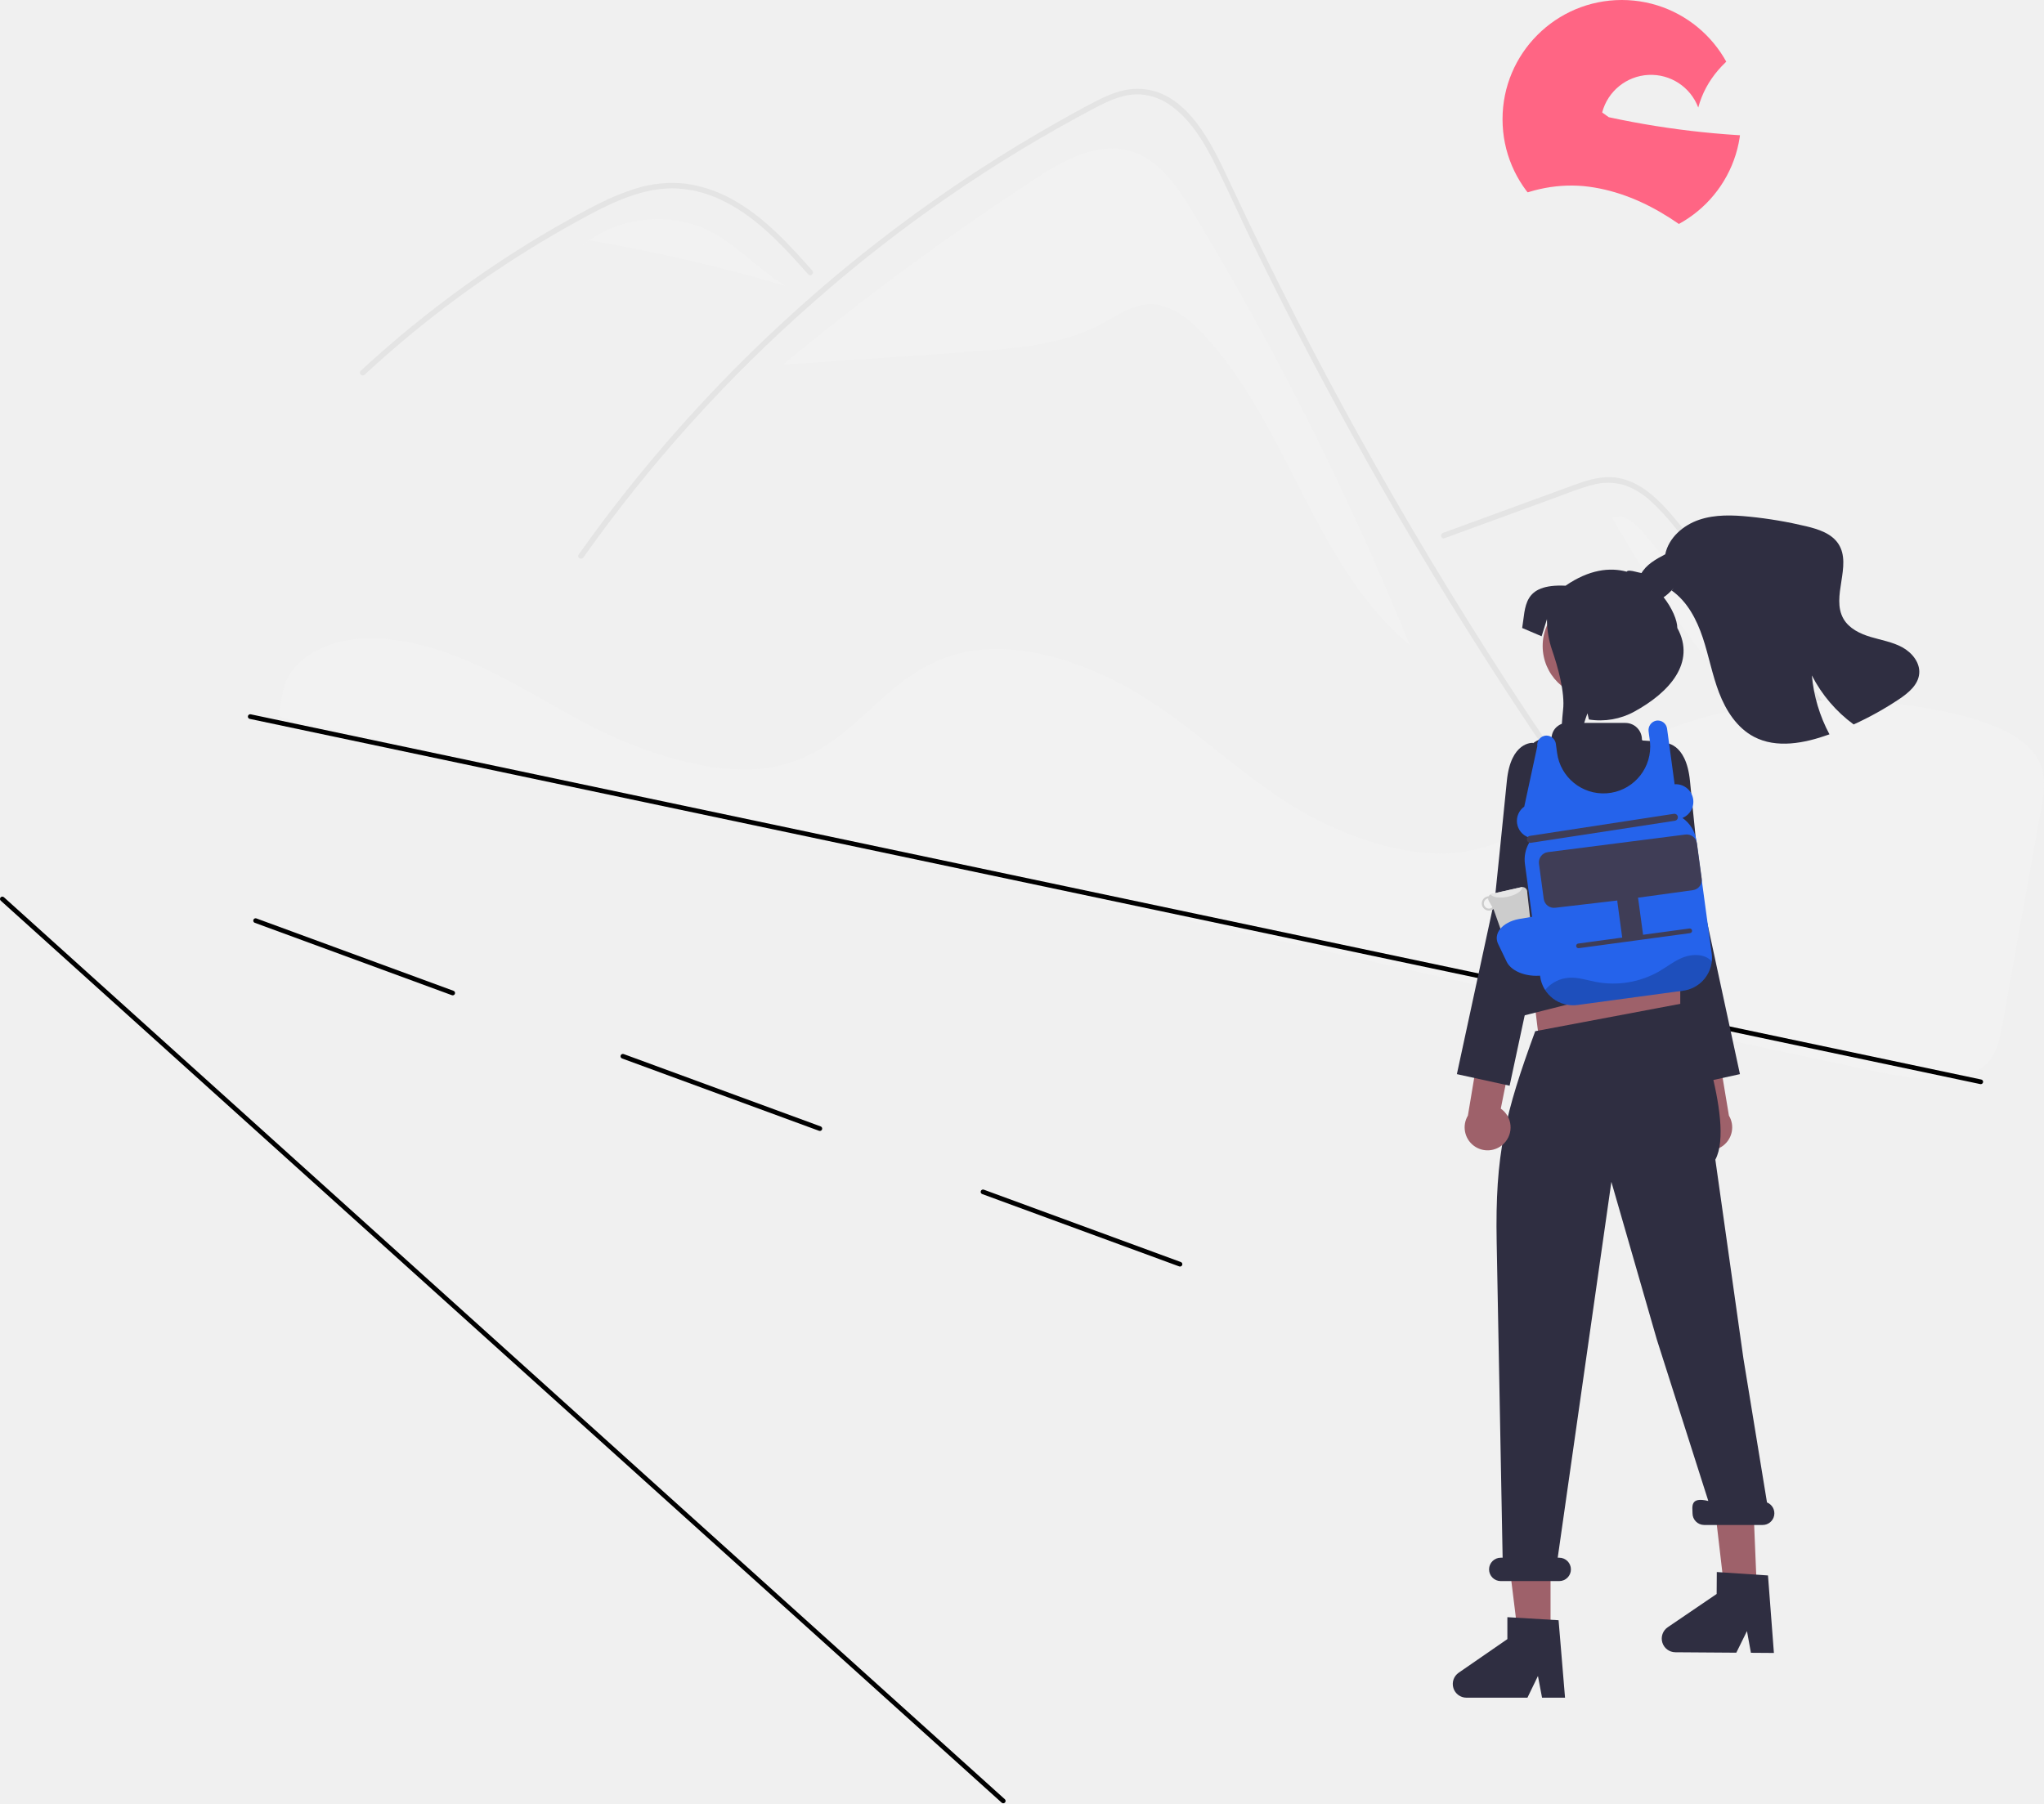
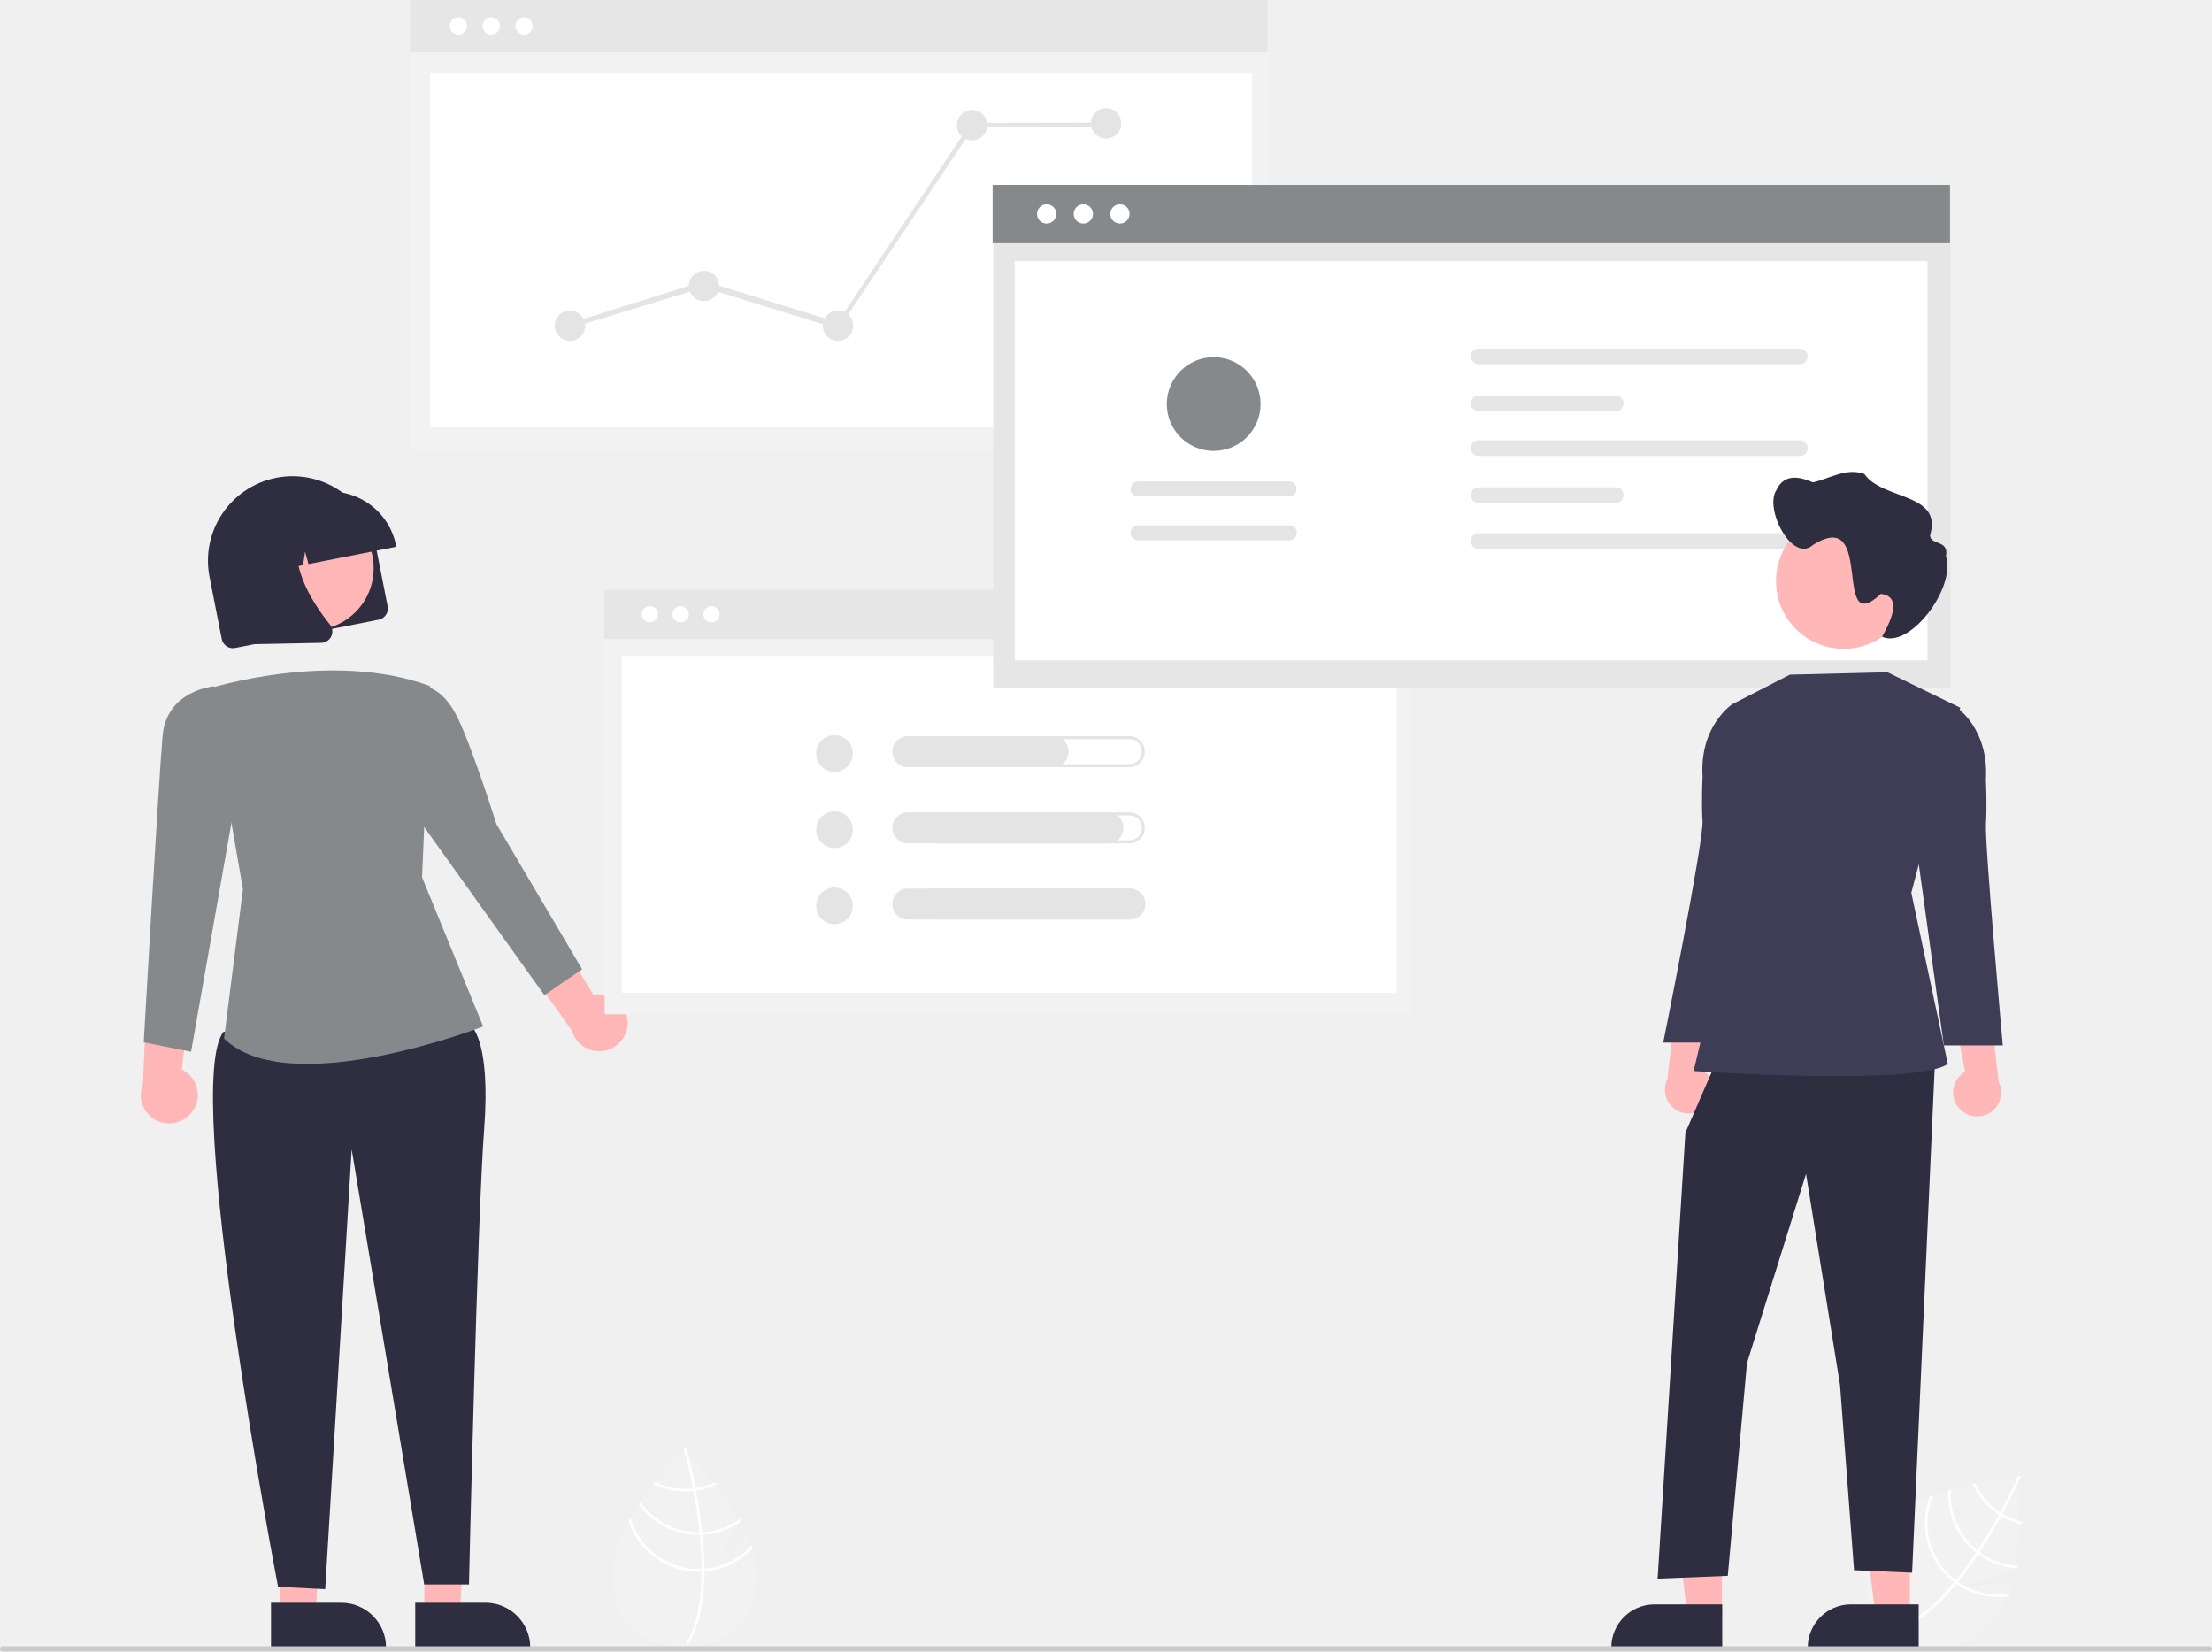
- <svg xmlns="http://www.w3.org/2000/svg" data-name="Layer 1" width="874.039" height="771.292" viewBox="0 0 874.039 771.292">
-   <path d="M673.062,155.137c-6.611-10.934-14.444-22.608-26.712-26.178-14.207-4.135-28.802,4.079-41.181,12.184a1200.013,1200.013,0,0,0-106.794,78.684l.037.424q39.846-2.748,79.691-5.496c19.192-1.324,39.044-2.83,56.005-11.909,6.436-3.445,12.71-8.047,20.003-8.368,9.061-.398,16.962,5.93,23.17,12.541,36.727,39.109,47.355,98.916,88.558,133.276A1307.621,1307.621,0,0,0,673.062,155.137Z" transform="translate(-162.9803 -64.354)" fill="#f2f2f2" />
-   <path d="M898.816,486.852c-4.061-5.128-5.721-6.33-9.727-11.505Q840.159,412.063,797.108,344.504q-29.241-45.883-55.583-93.529-12.541-22.651-24.394-45.658-9.198-17.839-17.985-35.891c-1.675-3.437-3.303-6.891-4.923-10.352-3.817-8.139-7.563-16.318-11.585-24.346-4.583-9.151-10.162-18.744-18.578-24.891a25.346,25.346,0,0,0-13.204-5.081c-6.851-.443-13.173,2.386-19.115,5.476a615.324,615.324,0,0,0-120.996,83.438A629.917,629.917,0,0,0,412.444,302.789c-.869,1.241-2.924.055-2.047-1.193q5.18-7.325,10.565-14.492A633.399,633.399,0,0,1,582.67,136.269q15.73-10.194,32.051-19.431c5.484-3.106,10.992-6.171,16.594-9.048,5.492-2.821,11.324-5.358,17.598-5.452,21.351-.332,32.407,23.848,40,40.119q3.58,7.681,7.246,15.314,13.856,28.981,28.779,57.432,9.21,17.566,18.823,34.927,29.917,54.062,63.596,105.935c29.743,45.808,59.25,86.275,93.134,129.112C901.424,486.362,899.756,488.053,898.816,486.852Z" transform="translate(-162.9803 -64.354)" fill="#e4e4e4" />
-   <path d="M508.636,181.73c-1.24-1.383-2.473-2.766-3.722-4.149-9.846-10.889-20.411-21.652-33.931-27.894a49.228,49.228,0,0,0-20.624-4.781c-7.38.024-14.595,1.96-21.414,4.67-3.224,1.288-6.377,2.75-9.482,4.307-3.548,1.786-7.033,3.69-10.502,5.61q-9.767,5.405-19.281,11.284-18.93,11.699-36.674,25.184-9.198,6.993-18.017,14.445-8.202,6.922-16.073,14.216c-1.122,1.035-2.797-.64-1.675-1.675,1.383-1.288,2.782-2.568,4.18-3.832q5.927-5.358,12.043-10.51,11.153-9.411,22.884-18.096,18.242-13.513,37.74-25.192,9.743-5.832,19.755-11.174c2.015-1.075,4.054-2.126,6.116-3.121a97.502,97.502,0,0,1,14.54-5.919,51.724,51.724,0,0,1,21.96-2.157,57.173,57.173,0,0,1,20.261,7.009c13.275,7.42,23.572,18.894,33.591,30.091C511.323,181.184,509.655,182.867,508.636,181.73Z" transform="translate(-162.9803 -64.354)" fill="#e4e4e4" />
-   <path d="M780.643,294.569l31.811-11.635L828.249,277.157c5.144-1.881,10.276-4.023,15.593-5.37a24.6,24.6,0,0,1,14.114.18,32.529,32.529,0,0,1,11.008,6.824,89.337,89.337,0,0,1,9.029,9.642c3.439,4.133,6.827,8.308,10.23,12.47q21.068,25.765,41.86,51.755,20.792,25.989,41.306,52.198,20.564,26.274,40.845,52.767,2.484,3.246,4.965,6.494c.914,1.196,2.973.017,2.047-1.196q-20.431-26.76-41.147-53.3-20.767-26.604-41.82-52.982-21.053-26.378-42.391-52.527-5.316-6.515-10.649-13.015c-2.999-3.655-5.965-7.35-9.254-10.753-6.039-6.245-13.583-11.764-22.614-11.914-5.31-.088-10.448,1.597-15.381,3.381-5.318,1.924-10.624,3.884-15.935,5.826l-32.034,11.716-8.008,2.929c-1.421.52-.807,2.812.63,2.286Z" transform="translate(-162.9803 -64.354)" fill="#e4e4e4" />
-   <path d="M466.796,163.388c-16.166-8.308-36.868-6.681-51.723,3.699a737.726,737.726,0,0,1,83.932,19.589C487.555,179.967,478.599,169.455,466.796,163.388Z" transform="translate(-162.9803 -64.354)" fill="#f2f2f2" />
-   <path d="M414.914,167.059l-3.112,2.53c1.053-.885,2.147-1.715,3.271-2.501C415.02,167.078,414.967,167.068,414.914,167.059Z" transform="translate(-162.9803 -64.354)" fill="#f2f2f2" />
-   <path d="M867.766,294.685c-3.131-3.812-6.517-7.803-11.201-9.351l-4.373.172A496.015,496.015,0,0,0,984.306,436.543Q926.036,365.614,867.766,294.685Z" transform="translate(-162.9803 -64.354)" fill="#f2f2f2" />
-   <path d="M667.565,606.081a.992.992,0,0,1-.345-.062l-84.261-30.953a1.0 1,0,0,1,.689-1.877L667.91,604.142a1.0 1,0,0,1-.345,1.938Z" transform="translate(-162.9803 -64.354)" />
-   <path d="M513.565,548.081a.992.992,0,0,1-.345-.062l-84.261-30.953a1.0 1,0,0,1,.689-1.877L513.91,546.142a1.0 1,0,0,1-.345,1.938Z" transform="translate(-162.9803 -64.354)" />
-   <path d="M356.565,490.081a.992.992,0,0,1-.345-.062l-84.261-30.953a1.0 1,0,1,1,.689-1.877L356.91,488.142a1.0 1,0,0,1-.345,1.938Z" transform="translate(-162.9803 -64.354)" />
-   <path d="M340.778,339.738c-3.513-.785-7.07-1.405-10.583-1.837l-.511-.063c-23.321-2.777-43.01,6.958-45.796,22.645l-.495,2.838c-.309,1.795-.643,3.725-1.04,5.86-.192,1.054.867,2.132,2.407,2.476L845.649,497.037c39.607,8.564,79.087,17.024,117.337,25.144a177.652,177.652,0,0,0,21.711,3.511c10.927.926,18.927-.293,24.46-3.725l.001 0c6.877-4.253,8.607-11.157,10.019-19.078,2.846-15.997,5.877-32.793,8.897-49.538,2.661-14.758,5.316-29.477,7.832-43.574,1.478-8.369,2.281-15.869-2.879-22.891-5.596-7.598-17.581-13.494-35.623-17.527-.218-.049-.434-.097-.655-.145-56.592-12.407-117.619-2.55-151.854,24.53-3.942,3.118-7.734,6.553-11.401,9.875a158.915,158.915,0,0,1-17.302,14.232,66.95,66.95,0,0,1-10.666,5.986c-.257.125-.548.255-.851.372-.705.318-1.433.613-2.135.865a62.042,62.042,0,0,1-12.655,3.397l-.431.065c-.326.056-.678.107-1.027.147a68.206,68.206,0,0,1-7.479.589c-10.812.309-22.585-1.669-34.991-5.882a151.752,151.752,0,0,1-32.578-15.751c-10.814-6.914-20.639-14.717-30.141-22.263-4.173-3.316-8.49-6.743-12.828-10.046-.815-.622-1.618-1.23-2.434-1.842-5.313-3.969-10.177-7.354-14.871-10.348a146.281,146.281,0,0,0-37.143-17.035c-13.864-4.03-26.63-5.128-37.931-3.275a60.649,60.649,0,0,0-9.253,2.27c-13.923,4.597-23.917,13.74-33.581,22.583-12.021,10.999-24.453,22.373-44.611,25.204-23.263,3.273-53.836-7.081-74.693-17.866-6.557-3.391-13.045-7.056-19.318-10.601q-3.801-2.148-7.611-4.28c-4.993-2.785-9.099-4.982-12.918-6.915l-1.208-.614c-.673-.337-1.346-.675-2.034-1.007-4.55-2.238-8.825-4.154-13.075-5.86l-1.004-.409c-2.021-.785-3.918-1.486-5.788-2.137l-.747-.259A109.236,109.236,0,0,0,340.778,339.738Z" transform="translate(-162.9803 -64.354)" fill="#f2f2f2" />
-   <path d="M1009.981,528.062a1.009,1.009,0,0,1-.208-.021l-740-156.208a1,1,0,0,1,.413-1.957l740,156.208a1,1,0,0,1-.206,1.979Z" transform="translate(-162.9803 -64.354)" />
-   <circle cx="693.5" cy="51" r="51" fill="#ff6584" />
-   <path d="M948.516,76.224c-24.717-3.341-52.935,10.019-59.341,34.124a21.597,21.597,0,0,0-41.093,2.109l2.83,2.027a372.275,372.275,0,0,0,160.659-.726C994.377,95.688,973.233,79.565,948.516,76.224Z" transform="translate(-162.9803 -64.354)" fill="#f0f0f0" />
-   <path d="M842.516,144.224c-24.717-3.341-52.935,10.019-59.341,34.124a21.597,21.597,0,0,0-41.093,2.109l2.83,2.027a372.275,372.275,0,0,0,160.659-.726C888.377,163.688,867.233,147.565,842.516,144.224Z" transform="translate(-162.9803 -64.354)" fill="#f0f0f0" />
-   <path d="M886.872,553.437a9.76,9.76,0,0,1,1.357-14.904L872.689,461.346l17.161,5.51,12.439,74.659A9.813,9.813,0,0,1,886.872,553.437Z" transform="translate(-162.9803 -64.354)" fill="#9e616a" />
-   <path d="M863.926,390.13l10.648-8.037s9.393-.665,11.056,16.274,5.079,49.95,5.079,49.95l16.293,75.463-22.554,4.95-17.451-81.438-10.469-24.184Z" transform="translate(-162.9803 -64.354)" fill="#2f2e41" />
-   <polygon points="718.5 449 658.5 448 653.5 407 718.5 407 718.5 449" fill="#9e616a" />
-   <polygon points="663.032 699.832 649.181 699.831 642.591 646.404 663.034 646.405 663.032 699.832" fill="#9e616a" />
-   <polygon points="751.276 680.645 737.425 680.548 731.21 627.076 749.225 631.209 751.276 680.645" fill="#9e616a" />
-   <polygon points="707.954 371.691 711.092 379.851 710.465 388.011 649.04 409.286 652.088 373.574 658.993 365.414 707.954 371.691" fill="#ffb6b6" />
-   <circle cx="681.602" cy="276.32" r="21.938" fill="#9e616a" />
-   <path d="M832.208,790.486h-9.829l-1.754-9.279-4.493,9.279H790.064a5.86,5.86,0,0,1-3.33-10.682l20.817-14.377v-9.381l21.896,1.307Z" transform="translate(-162.9803 -64.354)" fill="#2f2e41" />
-   <path d="M921.523,771.351l-9.828-.069-1.689-9.292-4.558,9.248-26.067-.182a5.86,5.86,0,0,1-3.255-10.705l20.917-14.231.066-9.381,21.886,1.46Z" transform="translate(-162.9803 -64.354)" fill="#2f2e41" />
-   <path d="M918.566,706.973l-10.086-61.619-12-85c8.788-16.32-11-67-11-67l-2.793.134L819.467,505.415l.014-.061c-12.931,35.268-17.215,52.691-16.506,90.248l2.547,135.01h-.799a5,5,0,0,0,0,10h25a5,5,0,0,0,0-10h-.645l22.947-160.757L871.48,637.354l22,69c-8-2-6.758,2.634-6.758,5.258a5,5,0,0,0,5,5h25a4.995,4.995,0,0,0,1.844-9.639Z" transform="translate(-162.9803 -64.354)" fill="#2f2e41" />
-   <path d="M890.403,495.979l-2-20a3.987,3.987,0,0,0-3.605-2.995c-.833-9.527-4.339-50.629-4.549-52.421l-.008-.076-1.594-34.058a5.037,5.037,0,0,0-4.703-4.79l-8.421-.55a.446.446,0,0,1-.431-.445,7.081,7.081,0,0,0-7.081-7.081H833.08a6.63,6.63,0,0,0-6.576,5.804.44.44,0,0,1-.448.396l-.003-0a11.845,11.845,0,0,0-11.915,9.824c-3.408,19.831-10.239,64.84-6.862,89.862,1.176,8.711-1.359,1.812-1.803,9.1a5.365,5.365,0,0,0,1.336,3.89c-2.058.598-2.856,2.821-2.328,4.916l-.438-.108a4,4,0,0,0,4.856,2.901L885.502,480.836C887.644,480.296,890.943,498.121,890.403,495.979Z" transform="translate(-162.9803 -64.354)" fill="#2f2e41" />
-   <path d="M806.089,553.437a9.76,9.76,0,0,0-1.357-14.904l15.54-77.187-17.161,5.51-12.439,74.659A9.813,9.813,0,0,0,806.089,553.437Z" transform="translate(-162.9803 -64.354)" fill="#9e616a" />
-   <path d="M829.034,390.13l-10.648-8.037s-9.393-.665-11.056,16.274-5.079,49.95-5.079,49.95l-16.293,75.463,22.554,4.95,17.451-81.438,10.469-24.184Z" transform="translate(-162.9803 -64.354)" fill="#2f2e41" />
-   <path d="M868.076,321.166c4.087,1.217,7.9-2.202,10.745-5.441l-1.011,1.2c6.692,4.713,10.693,12.39,13.289,20.161,2.596,7.763,4.044,15.894,6.975,23.546,2.93,7.643,7.66,15.037,14.9,18.85,9.699,5.107,21.583,2.785,31.9-.9.137-.051.266-.094.403-.146a65.737,65.737,0,0,1-7.523-25.191,59.771,59.771,0,0,0,17.873,20.967,137.213,137.213,0,0,0,19.381-10.779c3.984-2.665,8.183-6.109,8.645-10.882.471-4.738-3.067-9.065-7.24-11.344-4.173-2.279-8.971-3.05-13.529-4.421-4.55-1.362-9.194-3.599-11.584-7.711-5.509-9.459,3.761-22.8-2.151-32.02-2.913-4.533-8.568-6.349-13.812-7.609a182.606,182.606,0,0,0-24.317-4.104c-7.189-.72-14.617-.985-21.455,1.328-6.838,2.313-13.041,7.686-14.506,14.763-3.993,2.099-8.217,4.421-10.359,8.405C862.558,313.815,863.749,319.881,868.076,321.166Z" transform="translate(-162.9803 -64.354)" fill="#2f2e41" />
-   <path d="M874.177,319.572c3.914,4.903,6.044,10.205,6.044,13.38,8.13,14.859-3.496,27.623-18.356,35.753a30.443,30.443,0,0,1-19.45,3.391l-.622-2.654-.842,2.39s-9.675,31.954-12.866,33.828c1.211-5.687,2.598-32.017,3.272-37.567.933-7.554-2.32-18.799-4.667-25.638a40.366,40.366,0,0,1-2.21-13.1v-.195l-2.285,7.34-8.319-3.549c1.548-8.878,0-18.956,18.556-18.082,10.036-6.902,18.873-7.953,26.133-5.996.937-1.448,6.339,1.264,7.9.502" transform="translate(-162.9803 -64.354)" fill="#2f2e41" />
-   <path d="M894.95,475.58a14.211,14.211,0,0,1-12.22,12.5l-45.17,6.12a14.224,14.224,0,0,1-15.99-12.18l-6.51-48.14a14.175,14.175,0,0,1,1.8-9.04l-.31-2.34a7.49,7.49,0,0,1-1.78-13.14l5.58-25.85a4.007,4.007,0,0,1,3.82-4.54,4.113,4.113,0,0,1,4.13,3.63l.51,3.8a20.001,20.001,0,0,0,39.82-2.66,20.672,20.672,0,0,0-.18-2.71l-.5-3.74a4.15,4.15,0,0,1,3.18-4.69,3.999,3.999,0,0,1,4.71,3.4l3.23,23.8a7.492,7.492,0,0,1,3.35,14.41,14.165,14.165,0,0,1,5.97,9.74l6.52,48.15A14,14,0,0,1,894.95,475.58Z" transform="translate(-162.9803 -64.354)" fill="#2563eb" />
-   <path d="M815.906,423.559a1.502,1.502,0,0,1,1.285-1.688l61.566-9.437a1.5,1.5,0,1,1,.402,2.973l-61.566,9.437A1.502,1.502,0,0,1,815.906,423.559Z" transform="translate(-162.9803 -64.354)" fill="#3f3d56" />
-   <path d="M823.101,448.829l-2.035-15.036a4.413,4.413,0,0,1,3.782-4.965l58.801-7.522a4.413,4.413,0,0,1,4.965,3.782l2.035,15.036a4.413,4.413,0,0,1-3.782,4.965L863.381,448.32a4.413,4.413,0,0,1,.117.489l2.079,15.36,19.819-2.682a1,1,0,1,1,.268,1.982l-19.819,2.682-8.919,1.207L838.098,469.906a1,1,0,0,1-.268-1.982l18.828-2.548-2.079-15.36a4.414,4.414,0,0,1-.017-.502l-26.496,3.097A4.413,4.413,0,0,1,823.101,448.829Z" transform="translate(-162.9803 -64.354)" fill="#3f3d56" />
-   <path d="M591.98,835.646a.998.998,0,0,1-.669-.257l-428-385.792a1,1,0,0,1,1.339-1.486l428,385.792a1,1,0,0,1-.67,1.743Z" transform="translate(-162.9803 -64.354)" />
-   <path d="M816.03,445.94a2.026,2.026,0,0,0-2.15-2.17,1.864,1.864,0,0,0-.32.04l-12.66,2.86a2.085,2.085,0,0,0-1.34,1.03,2.606,2.606,0,0,0-.55.08,3.076,3.076,0,1,0,1.36,6,3.118,3.118,0,0,0,1.24-.6l4.29,12.08a2.015,2.015,0,0,0,2.21.97l8.23-1.86a2.043,2.043,0,0,0,1.57-1.82Zm-15.85,6.98a2.2,2.2,0,0,1-.98-4.29c.04-.01.08,0,.12-.01a2.071,2.071,0,0,0,.27,1.04L801.16,452.4A2.071,2.071,0,0,1,800.18,452.92Z" transform="translate(-162.9803 -64.354)" fill="#ccc" />
-   <path d="M813.88,443.77c.12,1.6-2.62,3.44-6.29,4.17-3.37.69-6.39.21-7.24-1.05a1.919,1.919,0,0,1,.55-.22l12.66-2.86A1.864,1.864,0,0,1,813.88,443.77Z" transform="translate(-162.9803 -64.354)" fill="#e6e6e6" />
-   <path d="M807.264,475.724l-3.675-7.646c-2.153-4.479,1.789-9.245,8.787-10.624L821,456l3.607,25.202-.747.147C816.862,482.727,809.417,480.203,807.264,475.724Z" transform="translate(-162.9803 -64.354)" fill="#2563eb" />
-   <g opacity="0.2">
-     <path d="M894.95,475.58a14.211,14.211,0,0,1-12.22,12.5l-45.17,6.12a14.208,14.208,0,0,1-13.87-6.42,14.512,14.512,0,0,1,10.36-5.24c3.88-.2,7.64,1.09,11.44,1.81a39.589,39.589,0,0,0,26.83-4.45c3.53-2.05,6.71-4.67,10.59-6.13,3.88-1.45,8.89-1.4,11.7,1.43A4.033,4.033,0,0,1,894.95,475.58Z" transform="translate(-162.9803 -64.354)" />
-   </g>
+ <svg xmlns="http://www.w3.org/2000/svg" data-name="Layer 1" width="864" height="645" viewBox="0 0 864 645">
+   <path d="M459.675,727.481l-13.169,12.124,10.466-17.561C448.726,707.091,435.24,694.168,435.24,694.168s-27.978,26.805-27.978,47.876S419.788,770.472,435.24,770.472c15.452,0,27.978-7.357,27.978-28.428A36.962,36.962,0,0,0,459.675,727.481Z" transform="translate(-168 -127.5)" fill="#f2f2f2" />
+   <path d="M443.119,740.262v1.039c-.062,12.073-2.098,21.492-6.093,28.125-.057.098-.118.19-.175.288l-.447-.272-.427-.267c4.432-7.162,6-17.286,6.057-27.816.005-.339.01-.684.005-1.028-.015-4.458-.288-8.967-.725-13.348-.031-.339-.067-.684-.103-1.028-.607-5.779-1.481-11.301-2.375-16.098-.062-.339-.129-.679-.195-1.013-1.548-8.113-3.126-13.99-3.486-15.291-.041-.159-.067-.247-.072-.267l.488-.139.005-.005.494-.139c.005.021.093.314.236.859.55,2.036,1.98,7.563,3.383,14.854.062.329.129.668.19,1.008.73,3.892,1.445,8.242,2.01,12.808q.216,1.72.386,3.393c.041.344.077.689.108,1.028Q443.093,734.053,443.119,740.262Z" transform="translate(-168 -127.5)" fill="#fff" />
+   <path d="M439.689,708.713c-.344.046-.694.093-1.049.129a28.365,28.365,0,0,1-2.9.149,27.592,27.592,0,0,1-11.929-2.694c-.216.272-.432.545-.653.823a28.614,28.614,0,0,0,12.582,2.9,29.347,29.347,0,0,0,3.095-.165c.35-.036.699-.082,1.044-.134a28.373,28.373,0,0,0,8.201-2.483q-.332-.424-.648-.833A27.497,27.497,0,0,1,439.689,708.713Z" transform="translate(-168 -127.5)" fill="#fff" />
+   <path d="M442.275,725.922q-.532.031-1.064.031c-.108.005-.221.005-.329.005a27.738,27.738,0,0,1-22.767-11.893c-.206.303-.411.607-.612.915a28.768,28.768,0,0,0,23.379,12.006c.144,0,.288,0,.432-.005.36-.005.715-.015,1.069-.031a28.616,28.616,0,0,0,15.245-5.347c-.165-.303-.329-.607-.499-.91A27.548,27.548,0,0,1,442.275,725.922Z" transform="translate(-168 -127.5)" fill="#fff" />
+   <path d="M443.119,740.262c-.36.031-.72.051-1.08.067-.386.015-.771.026-1.157.026a27.813,27.813,0,0,1-26.664-20.011c-.231.416-.463.828-.684,1.244a28.832,28.832,0,0,0,27.348,19.795c.386,0,.771-.005,1.152-.026.365-.01.725-.031,1.085-.057a28.747,28.747,0,0,0,18.973-9.26c-.108-.38-.231-.756-.355-1.136A27.723,27.723,0,0,1,443.119,740.262Z" transform="translate(-168 -127.5)" fill="#fff" />
+   <path d="M953.718,745.933l-17.871,1.031,19.226-6.949c3.1-16.792.86-35.335.86-35.335s-38.63,3-51.985,19.298-8.33,29.928,3.622,39.721c11.952,9.794,26.303,12.043,39.658-4.255A36.962,36.962,0,0,0,953.718,745.933Z" transform="translate(-168 -127.5)" fill="#f2f2f2" />
+   <path d="M932.811,745.324l-.658.803c-7.7,9.299-15.245,15.294-22.539,17.892-.106.04-.212.072-.318.112l-.173-.494-.161-.477c7.968-2.731,15.597-9.567,22.315-17.676.219-.259.441-.522.656-.792,2.814-3.458,5.461-7.118,7.899-10.784.191-.282.382-.571.572-.861,3.194-4.855,6.018-9.68,8.366-13.957.167-.302.331-.606.491-.907,3.945-7.256,6.449-12.803,6.996-14.037.069-.149.105-.233.114-.252l.466.202.007-.001.47.205c-.009.019-.127.301-.361.814-.865,1.924-3.263,7.105-6.798,13.634-.161.294-.324.598-.492.9-1.902,3.473-4.106,7.291-6.563,11.181q-.923,1.467-1.853,2.869c-.187.292-.377.582-.568.864Q936.727,740.506,932.811,745.324Z" transform="translate(-168 -127.5)" fill="#fff" />
+   <path d="M950.155,718.748c-.296-.183-.596-.368-.893-.565a28.366,28.366,0,0,1-2.338-1.723,27.592,27.592,0,0,1-7.519-9.645c-.34.074-.679.148-1.026.222a28.613,28.613,0,0,0,7.894,10.217,29.344,29.344,0,0,0,2.498,1.835c.293.194.593.38.892.558a28.372,28.372,0,0,0,7.917,3.277q.012-.538.027-1.055A27.497,27.497,0,0,1,950.155,718.748Z" transform="translate(-168 -127.5)" fill="#fff" />
+   <path d="M941.248,733.698q-.431-.313-.843-.651c-.087-.064-.174-.136-.258-.205a27.738,27.738,0,0,1-10.072-23.629c-.351.104-.703.209-1.053.32A28.768,28.768,0,0,0,939.496,733.638c.111.091.223.182.337.27.282.224.563.441.847.654a28.616,28.616,0,0,0,15.181,5.527c.065-.339.13-.678.191-1.02A27.548,27.548,0,0,1,941.248,733.698Z" transform="translate(-168 -127.5)" fill="#fff" />
+   <path d="M932.811,745.324c-.298-.204-.589-.416-.878-.633-.308-.233-.613-.469-.911-.713a27.813,27.813,0,0,1-7.941-32.379c-.443.175-.883.347-1.318.529a28.832,28.832,0,0,0,8.607,32.645c.298.244.6.485.907.71.289.223.58.436.875.644a28.747,28.747,0,0,0,20.544,4.863c.158-.363.3-.731.446-1.104A27.724,27.724,0,0,1,932.811,745.324Z" transform="translate(-168 -127.5)" fill="#fff" />
+   <polygon points="165.74 630.543 179.675 630.542 182.261 576.504 165.737 576.794 165.74 630.543" fill="#ffb6b6" />
+   <path d="M330.185,753.493l27.443-.001h.001a17.49,17.49,0,0,1,17.489,17.488v.568l-44.932.002Z" transform="translate(-168 -127.5)" fill="#2f2e41" />
+   <polygon points="109.407 630.543 123.342 630.542 126.104 576.504 109.404 576.794 109.407 630.543" fill="#ffb6b6" />
+   <path d="M273.852,753.493l27.443-.001h.001a17.49,17.49,0,0,1,17.489,17.488v.568l-44.932.002Z" transform="translate(-168 -127.5)" fill="#2f2e41" />
+   <path d="M413.15,526.538a11.048,11.048,0,0,0-13.353-10.425L379.451,482.538l-8.745,18.432,20.662,29.058a11.107,11.107,0,0,0,21.782-3.49Z" transform="translate(-168 -127.5)" fill="#ffb6b6" />
+   <path d="M243.132,561.658a11.048,11.048,0,0,0-4.113-16.433l4.617-38.987-18.234,9.15-1.589,35.62a11.107,11.107,0,0,0,19.319,10.65Z" transform="translate(-168 -127.5)" fill="#ffb6b6" />
+   <path d="M341.911,522.164l9.868,5.846s8.018,5.104,5.322,40.606-5.919,177.737-5.919,177.737H333.69l-28.329-169.908-10.337,171.749-18.412-.921s-37.618-195.536-21.341-216.758Z" transform="translate(-168 -127.5)" fill="#2f2e41" />
+   <path d="M249.316,396.528s47.988-15.427,86.707-1.044l-3.17,74.684,23.883,58.256s-75.927,29.452-101.229,4.701l7.379-58.354Z" transform="translate(-168 -127.5)" fill="#86898b" />
+   <path d="M323.121,404.255l10.056-8.771s6.708-.079,12.481,10.241,16.231,43.632,16.231,43.632l33.482,56.715L380.642,516.198l-53.103-74.266Z" transform="translate(-168 -127.5)" fill="#86898b" />
+   <path d="M251.096,400.21l.686-4.679s-18.698,1.383-20.28,19.4-7.365,119.68-7.365,119.68l18.495,3.682L261.031,433.951Z" transform="translate(-168 -127.5)" fill="#86898b" />
+   <path d="M315.918,369.536l-56.097,11.046a4.441,4.441,0,0,1-5.209-3.495L249.85,352.907a33.023,33.023,0,0,1,64.802-12.76l4.761,24.18A4.441,4.441,0,0,1,315.918,369.536Z" transform="translate(-168 -127.5)" fill="#2f2e41" />
+   <circle cx="121.739" cy="221.93" r="24.211" fill="#ffb6b6" />
+   <path d="M322.793,341.055l-34.302,6.755-1.322-4.855-.789,5.271-5.282,1.04-2.619-9.623-1.564,10.447-10.22,2.012-.095-.484a26.152,26.152,0,0,1,20.583-30.678l4.836-.952a26.152,26.152,0,0,1,30.678,20.584Z" transform="translate(-168 -127.5)" fill="#2f2e41" />
+   <path d="M294.241,378.493a4.53,4.53,0,0,1-.784.084l-25.99.514-8.174-41.512,27.649-5.445-.527.933c-7.337,12.983,3.385,29.581,10.429,38.32a4.37,4.37,0,0,1,.556,4.62A4.418,4.418,0,0,1,294.241,378.493Z" transform="translate(-168 -127.5)" fill="#2f2e41" />
+   <rect id="b0371f3f-df42-4d60-b6c1-6000de199dd5" data-name="Rectangle 246" x="160.347" y="0.272" width="334.981" height="175.89" fill="#f2f2f2" />
+   <rect id="a5ec3362-5fc6-49dd-bbc1-e584c03fc30b" data-name="Rectangle 264" x="160.143" width="334.981" height="20.39" fill="#e6e6e6" />
+   <rect id="edb19af0-e7ad-43aa-9651-c68038fb40c2" data-name="Rectangle 247" x="167.923" y="28.658" width="321.136" height="138.232" fill="#fff" />
+   <circle id="fcfbd1c3-546b-4aa9-92d2-19035f23e7a3" data-name="Ellipse 194" cx="191.886" cy="10.143" r="3.373" fill="#fff" />
+   <circle id="fcf1e260-d16a-4b37-91b5-eb72ad8ee2c7" data-name="Ellipse 195" cx="204.689" cy="10.143" r="3.373" fill="#fff" />
+   <circle id="ae552ed4-f0ed-4b8a-a24a-450e5f71adc4" data-name="Ellipse 246" cx="179.049" cy="10.143" r="3.373" fill="#fff" />
+   <circle cx="222.633" cy="127.209" r="5.926" fill="#e4e4e4" />
+   <circle cx="274.981" cy="111.689" r="5.926" fill="#e4e4e4" />
+   <circle cx="327.33" cy="127.209" r="5.926" fill="#e4e4e4" />
+   <circle cx="379.678" cy="48.923" r="5.926" fill="#e4e4e4" />
+   <circle cx="432.026" cy="48.193" r="5.926" fill="#e4e4e4" />
+   <polygon points="327.454 128.537 274.981 112.234 223.226 128 222.041 126.419 274.981 109.766 327.205 125.882 379.1 48.091 379.309 48.006 431.657 47.914 432.395 49.747 380.255 49.755 327.454 128.537" fill="#e4e4e4" />
+   <rect id="a979eff9-2035-45aa-8fad-490bbaa22894" data-name="Rectangle 246" x="236.194" y="230.63" width="315.238" height="165.523" fill="#f2f2f2" />
+   <rect id="b5344e31-85e8-4079-8f4b-e609523654c2" data-name="Rectangle 264" x="236.002" y="230.374" width="315.238" height="19.189" fill="#e6e6e6" />
+   <rect id="a6983896-3ceb-4bf9-866b-7e40cad74d1b" data-name="Rectangle 247" x="242.841" y="256.235" width="302.691" height="131.489" fill="#fff" />
+   <circle id="f96e66fe-9216-4da2-bba4-b63d176988a9" data-name="Ellipse 194" cx="265.874" cy="239.919" r="3.174" fill="#fff" />
+   <circle id="e3ffbb79-e13a-4bd7-b23c-45510780cb2f" data-name="Ellipse 195" cx="277.923" cy="239.919" r="3.174" fill="#fff" />
+   <circle id="ec6ea03b-7290-43d8-8b25-59bf30f1f0ee" data-name="Ellipse 246" cx="253.794" cy="239.919" r="3.174" fill="#fff" />
+   <rect id="e9e5cf6b-8f55-43bf-8281-302b4fb1e9d5" data-name="Rectangle 246" x="387.948" y="72.539" width="373.927" height="196.339" fill="#e6e6e6" />
+   <rect id="e4e8a65e-8422-4898-a810-30d755c7dafc" data-name="Rectangle 264" x="387.72" y="72.236" width="373.927" height="22.761" fill="#86898b" />
+   <rect id="b6acd298-89f8-46a0-ab3e-c2f0533bc288" data-name="Rectangle 247" x="396.342" y="101.988" width="356.537" height="155.932" fill="#fff" />
+   <circle id="a2e6f9e4-3ad4-420f-8fe3-197d901d1e70" data-name="Ellipse 194" cx="423.153" cy="83.558" r="3.765" fill="#fff" />
+   <circle id="b303a717-eadc-4672-a419-54a1feb6afd8" data-name="Ellipse 195" cx="437.445" cy="83.558" r="3.765" fill="#fff" />
+   <circle id="b1ff2c46-8045-41fc-afe2-76f8fb520d89" data-name="Ellipse 246" cx="408.824" cy="83.558" r="3.765" fill="#fff" />
+   <path d="M745.157,263.656a3.084,3.084,0,0,0,0,6.114H871.41a3.084,3.084,0,0,0,0-6.114Z" transform="translate(-168 -127.5)" fill="#e6e6e6" />
+   <path d="M745.157,335.752a3.084,3.084,0,0,0,0,6.114H871.41a3.084,3.084,0,0,0,0-6.114Z" transform="translate(-168 -127.5)" fill="#e6e6e6" />
+   <path d="M745.157,281.997a3.084,3.084,0,0,0,0,6.114h54.327a3.084,3.084,0,0,0,0-6.114Z" transform="translate(-168 -127.5)" fill="#e6e6e6" />
+   <path d="M745.157,299.479a3.084,3.084,0,0,0,0,6.114H871.41a3.084,3.084,0,0,0,0-6.114Z" transform="translate(-168 -127.5)" fill="#e6e6e6" />
+   <path d="M745.157,317.82a3.084,3.084,0,0,0,0,6.114h54.327a3.084,3.084,0,0,0,0-6.114Z" transform="translate(-168 -127.5)" fill="#e6e6e6" />
+   <path d="M671.576,338.516a2.91,2.91,0,1,0,.003-5.819H612.553a2.91,2.91,0,1,0-.003,5.819H671.576Z" transform="translate(-168 -127.5)" fill="#e4e4e4" />
+   <path d="M671.576,321.374a2.91,2.91,0,0,0,0-5.819H612.553a2.91,2.91,0,1,0-.003,5.819H671.576Z" transform="translate(-168 -127.5)" fill="#e4e4e4" />
+   <path d="M642.064,267.005a18.314,18.314,0,1,1-18.314,18.314v0A18.335,18.335,0,0,1,642.064,267.005Z" transform="translate(-168 -127.5)" fill="#86898b" />
+   <circle cx="325.952" cy="294.307" r="7.166" fill="#e4e4e4" />
+   <path d="M609.085,416.231a4.86,4.86,0,1,1,0,9.719H533.721a4.86,4.86,0,1,1,0-9.719h75.364m0-1.19H533.721a6.05,6.05,0,1,0,0,12.1h75.364a6.05,6.05,0,1,0,0-12.1Z" transform="translate(-168 -127.5)" fill="#e4e4e4" />
+   <path d="M579.348,427.14h-56.733a6.05,6.05,0,1,1,0-12.1h56.733a6.05,6.05,0,0,1,0,12.1Z" transform="translate(-168 -127.5)" fill="#e4e4e4" />
+   <circle cx="325.952" cy="324.062" r="7.166" fill="#e4e4e4" />
+   <path d="M609.085,445.986a4.86,4.86,0,1,1,0,9.719H533.721a4.86,4.86,0,1,1,0-9.719h75.364m0-1.19H533.721a6.05,6.05,0,1,0,0,12.1h75.364a6.05,6.05,0,1,0,0-12.1Z" transform="translate(-168 -127.5)" fill="#e4e4e4" />
+   <path d="M600.771,456.895H522.615a6.05,6.05,0,0,1,0-12.1h78.157a6.05,6.05,0,0,1,0,12.1Z" transform="translate(-168 -127.5)" fill="#e4e4e4" />
+   <circle cx="325.952" cy="353.817" r="7.166" fill="#e4e4e4" />
+   <path d="M609.085,475.741a4.86,4.86,0,1,1,0,9.719H533.721a4.86,4.86,0,1,1,0-9.719h75.364m0-1.19H533.721a6.05,6.05,0,1,0,0,12.1h75.364a6.05,6.05,0,1,0,0-12.1Z" transform="translate(-168 -127.5)" fill="#e4e4e4" />
+   <path d="M609.353,486.651h-86.739a6.05,6.05,0,1,1,0-12.1h86.739a6.05,6.05,0,0,1,0,12.1Z" transform="translate(-168 -127.5)" fill="#e4e4e4" />
+   <path d="M834.869,559.069a9.311,9.311,0,0,0-2.486-14.059l6.188-32.505-15.871,6.614-3.443,29.853A9.362,9.362,0,0,0,834.869,559.069Z" transform="translate(-168 -127.5)" fill="#ffb7b7" />
+   <polygon points="746.005 631.024 732.566 631.023 726.173 579.187 746.008 579.188 746.005 631.024" fill="#ffb7b7" />
+   <path d="M917.433,771.551l-43.333-.002v-.548a16.867,16.867,0,0,1,16.866-16.866h.001l26.466.001Z" transform="translate(-168 -127.5)" fill="#2f2e41" />
+   <polygon points="672.561 631.024 659.122 631.023 652.729 579.187 672.564 579.188 672.561 631.024" fill="#ffb7b7" />
+   <path d="M840.7,771.551l-43.333-.002v-.548a16.867,16.867,0,0,1,16.866-16.866h.001l26.466.001Z" transform="translate(-168 -127.5)" fill="#2f2e41" />
+   <polygon points="671.46 412.093 658.306 442.398 647.455 616.58 674.86 615.484 682.344 532.451 705.433 458.495 718.707 540.944 724.188 613.291 746.863 614.273 755.9 412.093 671.46 412.093" fill="#2f2e41" />
+   <path d="M905.214,390.057l-38.125.954-22.383,11.491-1.228,84.776-13.96,58.531s87.224,6.003,99.282-2.766l-14.25-66.867,19.113-72.264Z" transform="translate(-168 -127.5)" fill="#3f3d56" />
+   <path d="M848.778,403.826l-4.072-1.325S831.787,410.792,833.016,430.836c0,0-.484,10.372-.022,17.275.53,7.918-15.347,86.598-15.347,86.598h23.02l9.866-71.252Z" transform="translate(-168 -127.5)" fill="#3f3d56" />
+   <path d="M933.064,560.165a9.311,9.311,0,0,1,2.486-14.059l-6.188-32.505,15.871,6.614,3.443,29.853A9.362,9.362,0,0,1,933.064,560.165Z" transform="translate(-168 -127.5)" fill="#ffb7b7" />
+   <path d="M927.925,404.923l4.072-1.325s12.918,8.291,11.689,28.335c0,0,.484,10.372.022,17.275-.53,7.918,6.577,86.598,6.577,86.598H927.266l-9.866-71.252Z" transform="translate(-168 -127.5)" fill="#3f3d56" />
+   <path d="M914.572,354.49A26.429,26.429,0,1,1,888.144,328.061h0a26.363,26.363,0,0,1,26.429,26.297Q914.573,354.424,914.572,354.49Z" transform="translate(-168 -127.5)" fill="#ffb7b7" />
+   <path d="M861.803,318.991c3.096-6.657,9.087-5.341,14.327-3.085,6.635-1.472,12.946-5.878,20.096-3.272,7.042,10.243,30.687,7.229,25.657,23.905-.007,3.996,7.519,1.67,6.205,8.214,3.986,12.594-14.389,36.446-24.939,31.423,2.609-4.782,8.569-15.642-.471-16.719-19.445,18.093-2.006-34.453-26.439-19.172C868.149,347.688,857.074,326.396,861.803,318.991Z" transform="translate(-168 -127.5)" fill="#2f2e41" />
+   <path d="M1031,772.5H169a1,1,0,0,1,0-2h862a1,1,0,0,1,0,2Z" transform="translate(-168 -127.5)" fill="#cacaca" />
</svg>
